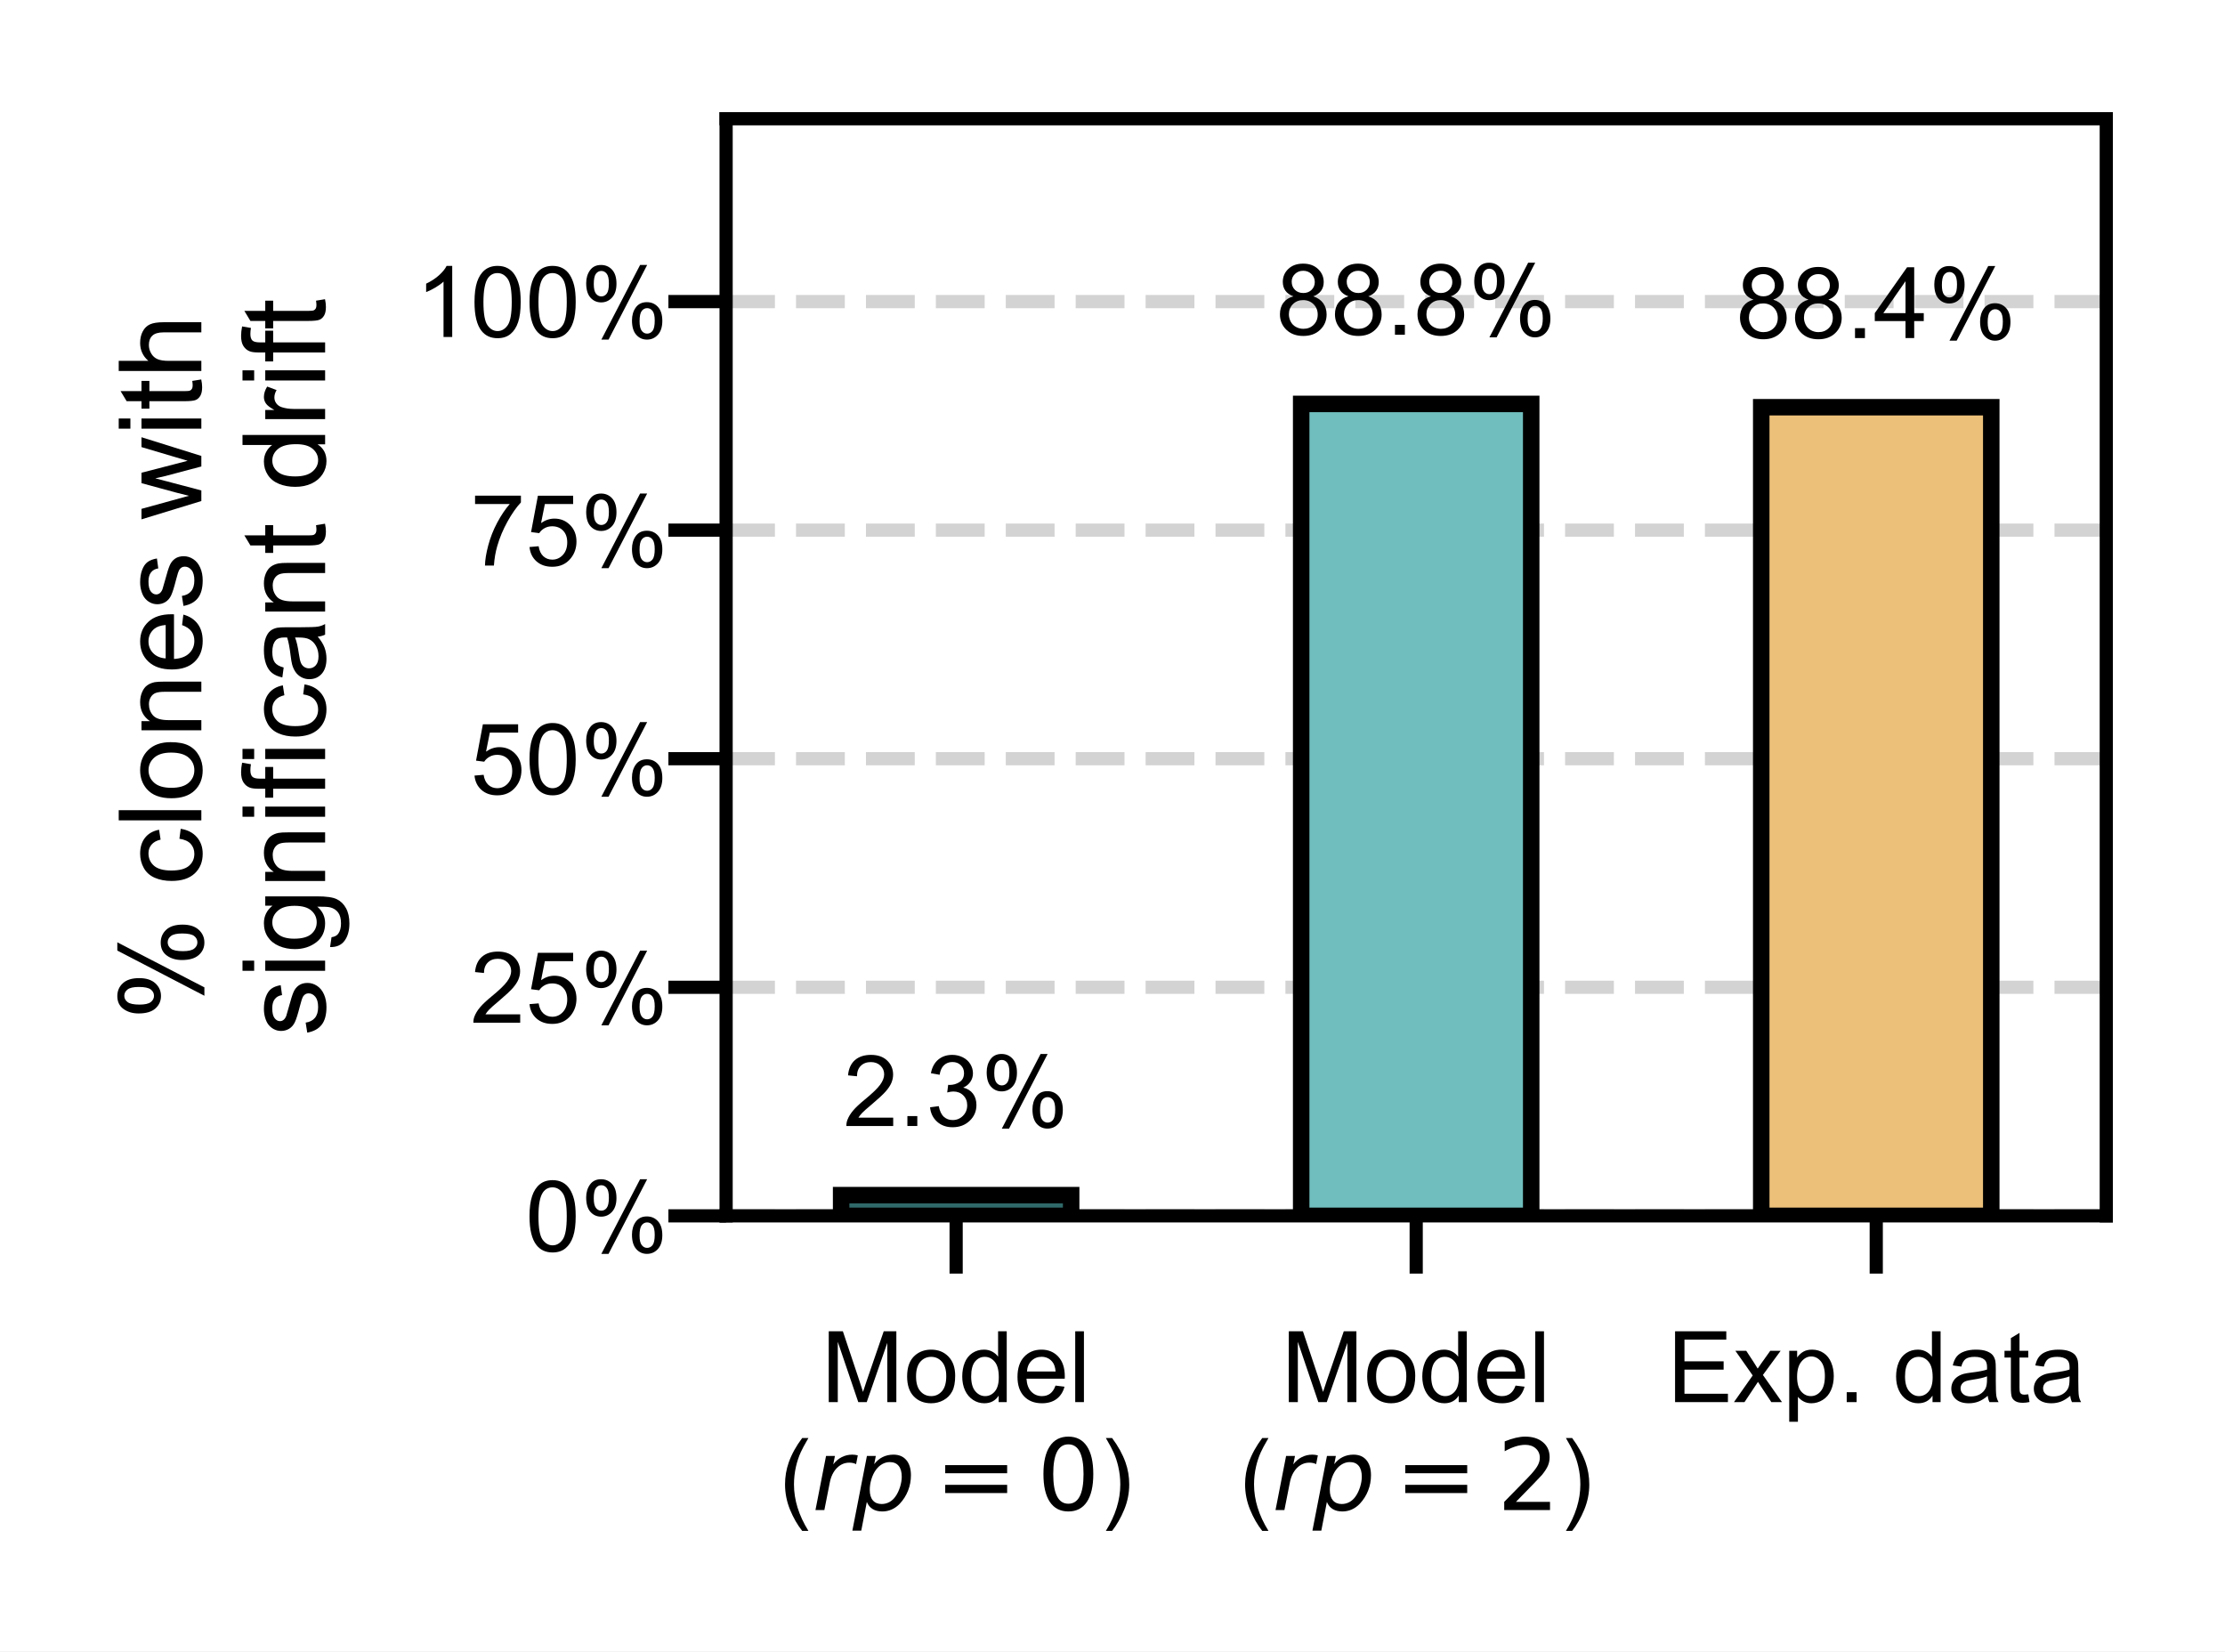
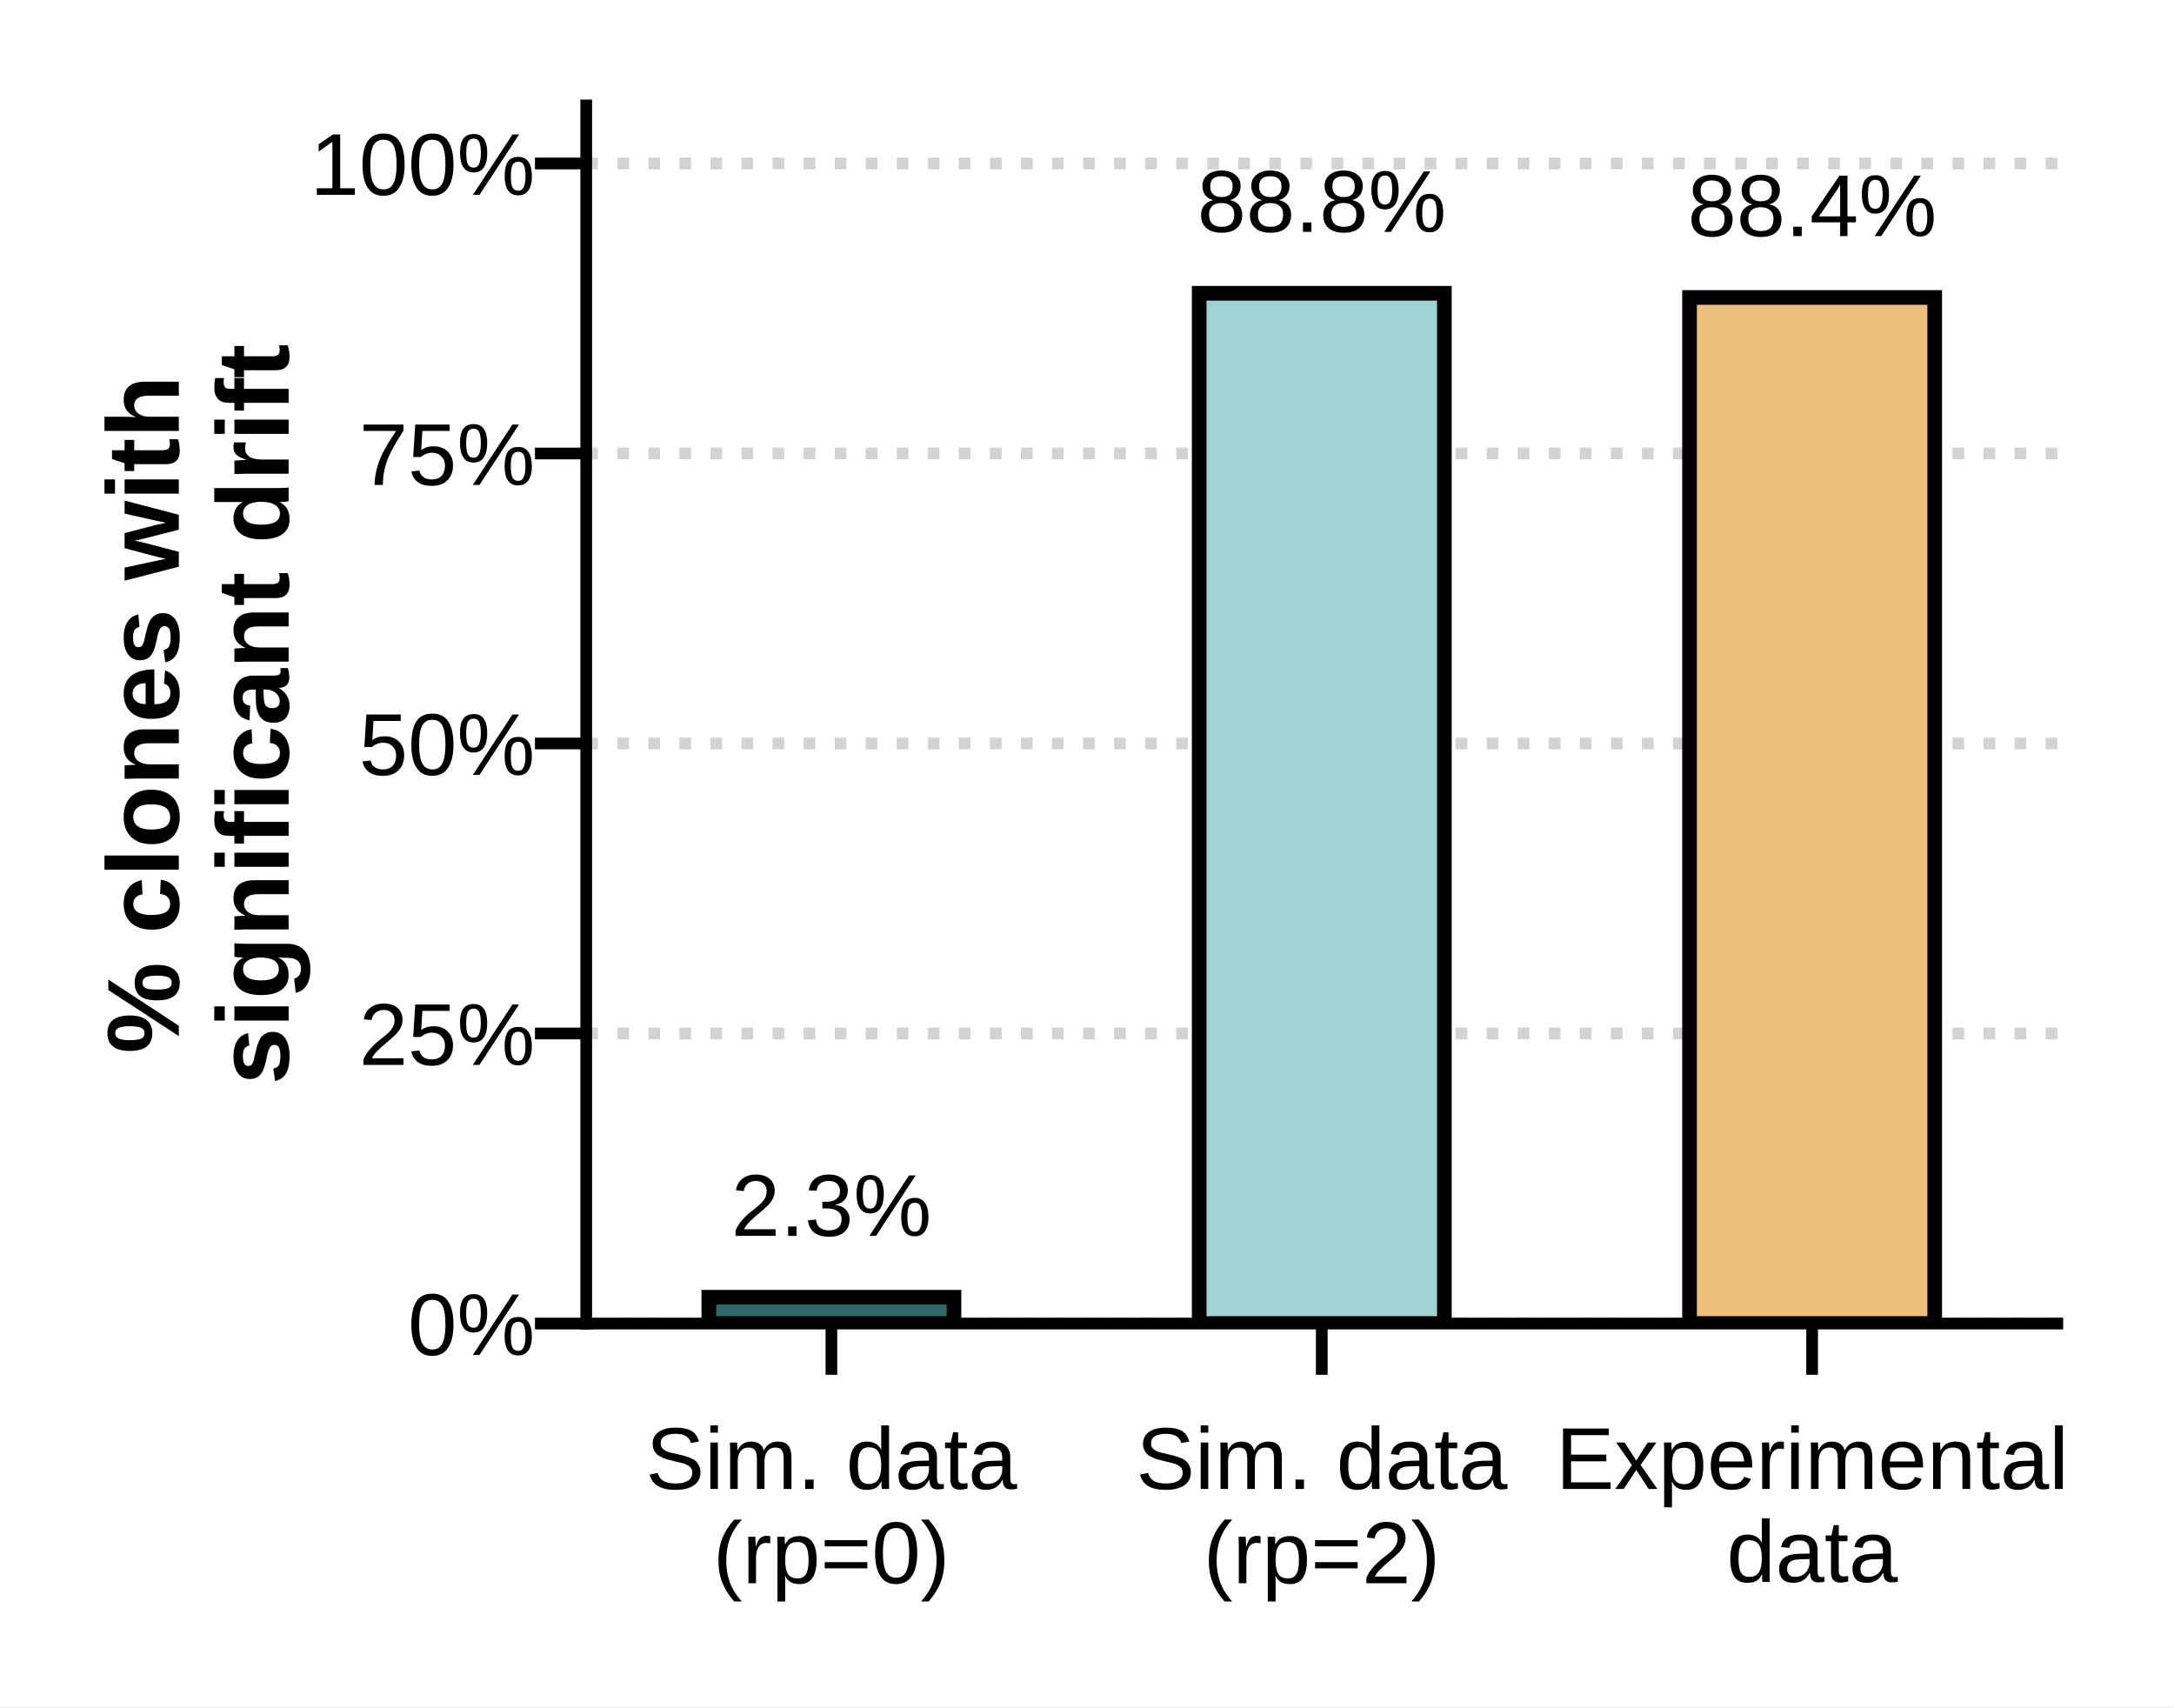
- <svg xmlns="http://www.w3.org/2000/svg" xmlns:xlink="http://www.w3.org/1999/xlink" width="134.935pt" height="100.135pt" viewBox="0 0 134.935 100.135" version="1.1">
+ <svg xmlns="http://www.w3.org/2000/svg" xmlns:xlink="http://www.w3.org/1999/xlink" width="148.432pt" height="116.551pt" viewBox="0 0 148.432 116.551" version="1.1">
  <defs>
    <style type="text/css">*{stroke-linejoin: round; stroke-linecap: butt}</style>
  </defs>
  <g id="figure_1">
    <g id="patch_1">
-       <path d="M -0 100.135  L 134.935 100.135  L 134.935 0  L -0 0  z " style="fill: #ffffff" />
+       <path d="M 0 116.551  L 148.432 116.551  L 148.432 0  L 0 0  z " style="fill: #ffffff" />
    </g>
    <g id="axes_1">
      <g id="patch_2">
-         <path d="M 44.035 73.728  L 127.735 73.728  L 127.735 7.2  L 44.035 7.2  z " style="fill: #ffffff" />
+         <path d="M 40.025 90.36  L 140.465 90.36  L 140.465 7.2  L 40.025 7.2  z " style="fill: #ffffff" />
      </g>
      <g id="matplotlib.axis_1">
        <g id="xtick_1">
          <g id="line2d_1">
            <defs>
-               <path id="m76bbec0d7e" d="M 0 0  L 0 3.5  " style="stroke: #000000; stroke-width: 0.8" />
+               <path id="ma7c19e1172" d="M 0 0  L 0 3.5  " style="stroke: #000000; stroke-width: 0.8" />
            </defs>
            <g>
-               <use xlink:href="#m76bbec0d7e" x="57.985" y="73.728" style="stroke: #000000; stroke-width: 0.8" />
+               <use xlink:href="#ma7c19e1172" x="56.765" y="90.36" style="stroke: #000000; stroke-width: 0.8" />
            </g>
          </g>
          <g id="text_1">
-             <g transform="translate(49.81462 85.02269) scale(0.06 -0.06)">
-               <defs>
-                 <path id="ArialMT-4d" d="M 475 0  L 475 4581  L 1388 4581  L 2472 1338  Q 2622 884 2691 659  Q 2769 909 2934 1394  L 4031 4581  L 4847 4581  L 4847 0  L 4263 0  L 4263 3834  L 2931 0  L 2384 0  L 1059 3900  L 1059 0  L 475 0  z " transform="scale(0.015625)" />
-                 <path id="ArialMT-6f" d="M 213 1659  Q 213 2581 725 3025  Q 1153 3394 1769 3394  Q 2453 3394 2887 2945  Q 3322 2497 3322 1706  Q 3322 1066 3130 698  Q 2938 331 2570 128  Q 2203 -75 1769 -75  Q 1072 -75 642 372  Q 213 819 213 1659  z M 791 1659  Q 791 1022 1069 705  Q 1347 388 1769 388  Q 2188 388 2466 706  Q 2744 1025 2744 1678  Q 2744 2294 2464 2611  Q 2184 2928 1769 2928  Q 1347 2928 1069 2612  Q 791 2297 791 1659  z " transform="scale(0.015625)" />
-                 <path id="ArialMT-64" d="M 2575 0  L 2575 419  Q 2259 -75 1647 -75  Q 1250 -75 917 144  Q 584 363 401 755  Q 219 1147 219 1656  Q 219 2153 384 2558  Q 550 2963 881 3178  Q 1213 3394 1622 3394  Q 1922 3394 2156 3267  Q 2391 3141 2538 2938  L 2538 4581  L 3097 4581  L 3097 0  L 2575 0  z M 797 1656  Q 797 1019 1065 703  Q 1334 388 1700 388  Q 2069 388 2326 689  Q 2584 991 2584 1609  Q 2584 2291 2321 2609  Q 2059 2928 1675 2928  Q 1300 2928 1048 2622  Q 797 2316 797 1656  z " transform="scale(0.015625)" />
-                 <path id="ArialMT-65" d="M 2694 1069  L 3275 997  Q 3138 488 2766 206  Q 2394 -75 1816 -75  Q 1088 -75 661 373  Q 234 822 234 1631  Q 234 2469 665 2931  Q 1097 3394 1784 3394  Q 2450 3394 2872 2941  Q 3294 2488 3294 1666  Q 3294 1616 3291 1516  L 816 1516  Q 847 969 1125 678  Q 1403 388 1819 388  Q 2128 388 2347 550  Q 2566 713 2694 1069  z M 847 1978  L 2700 1978  Q 2663 2397 2488 2606  Q 2219 2931 1791 2931  Q 1403 2931 1139 2672  Q 875 2413 847 1978  z " transform="scale(0.015625)" />
-                 <path id="ArialMT-6c" d="M 409 0  L 409 4581  L 972 4581  L 972 0  L 409 0  z " transform="scale(0.015625)" />
-               </defs>
-               <use xlink:href="#ArialMT-4d" />
-               <use xlink:href="#ArialMT-6f" transform="translate(83.30078 0)" />
-               <use xlink:href="#ArialMT-64" transform="translate(138.916 0)" />
-               <use xlink:href="#ArialMT-65" transform="translate(194.5312 0)" />
-               <use xlink:href="#ArialMT-6c" transform="translate(250.1465 0)" />
-             </g>
-             <g transform="translate(47.24494 91.61519) scale(0.06 -0.06)">
-               <defs>
-                 <path id="ArialMT-28" d="M 1497 -1347  Q 1031 -759 709 28  Q 388 816 388 1659  Q 388 2403 628 3084  Q 909 3875 1497 4659  L 1900 4659  Q 1522 4009 1400 3731  Q 1209 3300 1100 2831  Q 966 2247 966 1656  Q 966 153 1900 -1347  L 1497 -1347  z " transform="scale(0.015625)" />
-                 <path id="DejaVuSans-Oblique-72" d="M 2853 2969  Q 2766 3016 2653 3041  Q 2541 3066 2413 3066  Q 1953 3066 1609 2717  Q 1266 2369 1153 1784  L 800 0  L 225 0  L 909 3500  L 1484 3500  L 1375 2956  Q 1603 3259 1920 3421  Q 2238 3584 2597 3584  Q 2691 3584 2781 3573  Q 2872 3563 2963 3538  L 2853 2969  z " transform="scale(0.015625)" />
-                 <path id="DejaVuSans-Oblique-70" d="M 3175 2156  Q 3175 2616 2975 2859  Q 2775 3103 2400 3103  Q 2144 3103 1911 2972  Q 1678 2841 1497 2591  Q 1319 2344 1212 1994  Q 1106 1644 1106 1300  Q 1106 863 1306 627  Q 1506 391 1875 391  Q 2147 391 2380 519  Q 2613 647 2778 891  Q 2956 1147 3065 1494  Q 3175 1841 3175 2156  z M 1394 2969  Q 1625 3272 1939 3428  Q 2253 3584 2638 3584  Q 3175 3584 3472 3232  Q 3769 2881 3769 2247  Q 3769 1728 3584 1258  Q 3400 788 3053 416  Q 2822 169 2531 39  Q 2241 -91 1919 -91  Q 1547 -91 1294 64  Q 1041 219 916 525  L 556 -1331  L -19 -1331  L 922 3500  L 1497 3500  L 1394 2969  z " transform="scale(0.015625)" />
-                 <path id="DejaVuSans-3d" d="M 678 2906  L 4684 2906  L 4684 2381  L 678 2381  L 678 2906  z M 678 1631  L 4684 1631  L 4684 1100  L 678 1100  L 678 1631  z " transform="scale(0.015625)" />
-                 <path id="DejaVuSans-30" d="M 2034 4250  Q 1547 4250 1301 3770  Q 1056 3291 1056 2328  Q 1056 1369 1301 889  Q 1547 409 2034 409  Q 2525 409 2770 889  Q 3016 1369 3016 2328  Q 3016 3291 2770 3770  Q 2525 4250 2034 4250  z M 2034 4750  Q 2819 4750 3233 4129  Q 3647 3509 3647 2328  Q 3647 1150 3233 529  Q 2819 -91 2034 -91  Q 1250 -91 836 529  Q 422 1150 422 2328  Q 422 3509 836 4129  Q 1250 4750 2034 4750  z " transform="scale(0.015625)" />
-                 <path id="ArialMT-29" d="M 791 -1347  L 388 -1347  Q 1322 153 1322 1656  Q 1322 2244 1188 2822  Q 1081 3291 891 3722  Q 769 4003 388 4659  L 791 4659  Q 1378 3875 1659 3084  Q 1900 2403 1900 1659  Q 1900 816 1576 28  Q 1253 -759 791 -1347  z " transform="scale(0.015625)" />
-               </defs>
-               <use xlink:href="#ArialMT-28" transform="translate(0 0.78125)" />
-               <use xlink:href="#DejaVuSans-Oblique-72" transform="translate(33.30078 0.78125)" />
-               <use xlink:href="#DejaVuSans-Oblique-70" transform="translate(74.41406 0.78125)" />
-               <use xlink:href="#DejaVuSans-3d" transform="translate(157.373 0.78125)" />
-               <use xlink:href="#DejaVuSans-30" transform="translate(260.6445 0.78125)" />
-               <use xlink:href="#ArialMT-29" transform="translate(324.2676 0.78125)" />
-             </g>
+             <text style="font-size: 6px; font-family: 'Arial'" transform="translate(44.09338 101.6547)">Sim. data</text>
+             <text style="font-size: 6px; font-family: 'Arial'" transform="translate(48.67963 108.0886)">(rp=0)</text>
          </g>
        </g>
        <g id="xtick_2">
          <g id="line2d_2">
            <g>
-               <use xlink:href="#m76bbec0d7e" x="85.885" y="73.728" style="stroke: #000000; stroke-width: 0.8" />
+               <use xlink:href="#ma7c19e1172" x="90.245" y="90.36" style="stroke: #000000; stroke-width: 0.8" />
            </g>
          </g>
          <g id="text_2">
-             <g transform="translate(77.71462 85.02269) scale(0.06 -0.06)">
-               <use xlink:href="#ArialMT-4d" />
-               <use xlink:href="#ArialMT-6f" transform="translate(83.30078 0)" />
-               <use xlink:href="#ArialMT-64" transform="translate(138.916 0)" />
-               <use xlink:href="#ArialMT-65" transform="translate(194.5312 0)" />
-               <use xlink:href="#ArialMT-6c" transform="translate(250.1465 0)" />
-             </g>
-             <g transform="translate(75.14494 91.61519) scale(0.06 -0.06)">
-               <defs>
-                 <path id="DejaVuSans-32" d="M 1228 531  L 3431 531  L 3431 0  L 469 0  L 469 531  Q 828 903 1448 1529  Q 2069 2156 2228 2338  Q 2531 2678 2651 2914  Q 2772 3150 2772 3378  Q 2772 3750 2511 3984  Q 2250 4219 1831 4219  Q 1534 4219 1204 4116  Q 875 4013 500 3803  L 500 4441  Q 881 4594 1212 4672  Q 1544 4750 1819 4750  Q 2544 4750 2975 4387  Q 3406 4025 3406 3419  Q 3406 3131 3298 2873  Q 3191 2616 2906 2266  Q 2828 2175 2409 1742  Q 1991 1309 1228 531  z " transform="scale(0.015625)" />
-               </defs>
-               <use xlink:href="#ArialMT-28" transform="translate(0 0.78125)" />
-               <use xlink:href="#DejaVuSans-Oblique-72" transform="translate(33.30078 0.78125)" />
-               <use xlink:href="#DejaVuSans-Oblique-70" transform="translate(74.41406 0.78125)" />
-               <use xlink:href="#DejaVuSans-3d" transform="translate(157.373 0.78125)" />
-               <use xlink:href="#DejaVuSans-32" transform="translate(260.6445 0.78125)" />
-               <use xlink:href="#ArialMT-29" transform="translate(324.2676 0.78125)" />
-             </g>
+             <text style="font-size: 6px; font-family: 'Arial'" transform="translate(77.57337 101.6547)">Sim. data</text>
+             <text style="font-size: 6px; font-family: 'Arial'" transform="translate(82.15963 108.0886)">(rp=2)</text>
          </g>
        </g>
        <g id="xtick_3">
          <g id="line2d_3">
            <g>
-               <use xlink:href="#m76bbec0d7e" x="113.785" y="73.728" style="stroke: #000000; stroke-width: 0.8" />
+               <use xlink:href="#ma7c19e1172" x="123.725" y="90.36" style="stroke: #000000; stroke-width: 0.8" />
            </g>
          </g>
          <g id="text_3">
-             <g transform="translate(101.1104 85.02269) scale(0.06 -0.06)">
-               <defs>
-                 <path id="ArialMT-45" d="M 506 0  L 506 4581  L 3819 4581  L 3819 4041  L 1113 4041  L 1113 2638  L 3647 2638  L 3647 2100  L 1113 2100  L 1113 541  L 3925 541  L 3925 0  L 506 0  z " transform="scale(0.015625)" />
-                 <path id="ArialMT-78" d="M 47 0  L 1259 1725  L 138 3319  L 841 3319  L 1350 2541  Q 1494 2319 1581 2169  Q 1719 2375 1834 2534  L 2394 3319  L 3066 3319  L 1919 1756  L 3153 0  L 2463 0  L 1781 1031  L 1600 1309  L 728 0  L 47 0  z " transform="scale(0.015625)" />
-                 <path id="ArialMT-70" d="M 422 -1272  L 422 3319  L 934 3319  L 934 2888  Q 1116 3141 1344 3267  Q 1572 3394 1897 3394  Q 2322 3394 2647 3175  Q 2972 2956 3137 2557  Q 3303 2159 3303 1684  Q 3303 1175 3120 767  Q 2938 359 2589 142  Q 2241 -75 1856 -75  Q 1575 -75 1351 44  Q 1128 163 984 344  L 984 -1272  L 422 -1272  z M 931 1641  Q 931 1000 1190 694  Q 1450 388 1819 388  Q 2194 388 2461 705  Q 2728 1022 2728 1688  Q 2728 2322 2467 2637  Q 2206 2953 1844 2953  Q 1484 2953 1207 2617  Q 931 2281 931 1641  z " transform="scale(0.015625)" />
-                 <path id="ArialMT-2e" d="M 581 0  L 581 641  L 1222 641  L 1222 0  L 581 0  z " transform="scale(0.015625)" />
-                 <path id="ArialMT-20" transform="scale(0.015625)" />
-                 <path id="ArialMT-61" d="M 2588 409  Q 2275 144 1986 34  Q 1697 -75 1366 -75  Q 819 -75 525 192  Q 231 459 231 875  Q 231 1119 342 1320  Q 453 1522 633 1644  Q 813 1766 1038 1828  Q 1203 1872 1538 1913  Q 2219 1994 2541 2106  Q 2544 2222 2544 2253  Q 2544 2597 2384 2738  Q 2169 2928 1744 2928  Q 1347 2928 1158 2789  Q 969 2650 878 2297  L 328 2372  Q 403 2725 575 2942  Q 747 3159 1072 3276  Q 1397 3394 1825 3394  Q 2250 3394 2515 3294  Q 2781 3194 2906 3042  Q 3031 2891 3081 2659  Q 3109 2516 3109 2141  L 3109 1391  Q 3109 606 3145 398  Q 3181 191 3288 0  L 2700 0  Q 2613 175 2588 409  z M 2541 1666  Q 2234 1541 1622 1453  Q 1275 1403 1131 1340  Q 988 1278 909 1158  Q 831 1038 831 891  Q 831 666 1001 516  Q 1172 366 1500 366  Q 1825 366 2078 508  Q 2331 650 2450 897  Q 2541 1088 2541 1459  L 2541 1666  z " transform="scale(0.015625)" />
-                 <path id="ArialMT-74" d="M 1650 503  L 1731 6  Q 1494 -44 1306 -44  Q 1000 -44 831 53  Q 663 150 594 308  Q 525 466 525 972  L 525 2881  L 113 2881  L 113 3319  L 525 3319  L 525 4141  L 1084 4478  L 1084 3319  L 1650 3319  L 1650 2881  L 1084 2881  L 1084 941  Q 1084 700 1114 631  Q 1144 563 1211 522  Q 1278 481 1403 481  Q 1497 481 1650 503  z " transform="scale(0.015625)" />
-               </defs>
-               <use xlink:href="#ArialMT-45" />
-               <use xlink:href="#ArialMT-78" transform="translate(66.69922 0)" />
-               <use xlink:href="#ArialMT-70" transform="translate(116.6992 0)" />
-               <use xlink:href="#ArialMT-2e" transform="translate(172.3145 0)" />
-               <use xlink:href="#ArialMT-20" transform="translate(200.0977 0)" />
-               <use xlink:href="#ArialMT-64" transform="translate(227.8809 0)" />
-               <use xlink:href="#ArialMT-61" transform="translate(283.4961 0)" />
-               <use xlink:href="#ArialMT-74" transform="translate(339.1113 0)" />
-               <use xlink:href="#ArialMT-61" transform="translate(366.8945 0)" />
-             </g>
+             <text style="font-size: 6px; font-family: 'Arial'" transform="translate(106.2182 101.6547)">Experimental</text>
+             <text style="font-size: 6px; font-family: 'Arial'" transform="translate(117.8868 108.0008)">data</text>
          </g>
        </g>
      </g>
      <g id="matplotlib.axis_2">
        <g id="ytick_1">
          <g id="line2d_4">
-             <path d="M 44.035 73.728  L 127.735 73.728  " clip-path="url(#p5ef9ef1aa9)" style="fill: none; stroke-dasharray: 2.96,1.28; stroke-dashoffset: 0; stroke: #d3d3d3; stroke-width: 0.8" />
+             <path d="M 40.025 90.36  L 140.465 90.36  " clip-path="url(#pc2440b3faf)" style="fill: none; stroke-dasharray: 0.8,1.32; stroke-dashoffset: 0; stroke: #d3d3d3; stroke-width: 0.8" />
          </g>
          <g id="line2d_5">
            <defs>
-               <path id="m22af96d543" d="M 0 0  L -3.5 0  " style="stroke: #000000; stroke-width: 0.8" />
+               <path id="m928a363ba9" d="M 0 0  L -3.5 0  " style="stroke: #000000; stroke-width: 0.8" />
            </defs>
            <g>
-               <use xlink:href="#m22af96d543" x="44.035" y="73.728" style="stroke: #000000; stroke-width: 0.8" />
+               <use xlink:href="#m928a363ba9" x="40.025" y="90.36" style="stroke: #000000; stroke-width: 0.8" />
            </g>
          </g>
          <g id="text_4">
-             <g transform="translate(31.86306 75.87534) scale(0.06 -0.06)">
-               <defs>
-                 <path id="ArialMT-30" d="M 266 2259  Q 266 3072 433 3567  Q 600 4063 929 4331  Q 1259 4600 1759 4600  Q 2128 4600 2406 4451  Q 2684 4303 2865 4023  Q 3047 3744 3150 3342  Q 3253 2941 3253 2259  Q 3253 1453 3087 958  Q 2922 463 2592 192  Q 2263 -78 1759 -78  Q 1097 -78 719 397  Q 266 969 266 2259  z M 844 2259  Q 844 1131 1108 757  Q 1372 384 1759 384  Q 2147 384 2411 759  Q 2675 1134 2675 2259  Q 2675 3391 2411 3762  Q 2147 4134 1753 4134  Q 1366 4134 1134 3806  Q 844 3388 844 2259  z " transform="scale(0.015625)" />
-                 <path id="ArialMT-25" d="M 372 3481  Q 372 3972 619 4315  Q 866 4659 1334 4659  Q 1766 4659 2048 4351  Q 2331 4044 2331 3447  Q 2331 2866 2045 2552  Q 1759 2238 1341 2238  Q 925 2238 648 2547  Q 372 2856 372 3481  z M 1350 4272  Q 1141 4272 1002 4090  Q 863 3909 863 3425  Q 863 2984 1003 2804  Q 1144 2625 1350 2625  Q 1563 2625 1702 2806  Q 1841 2988 1841 3469  Q 1841 3913 1700 4092  Q 1559 4272 1350 4272  z M 1353 -169  L 3859 4659  L 4316 4659  L 1819 -169  L 1353 -169  z M 3334 1075  Q 3334 1569 3581 1911  Q 3828 2253 4300 2253  Q 4731 2253 5014 1945  Q 5297 1638 5297 1041  Q 5297 459 5011 145  Q 4725 -169 4303 -169  Q 3888 -169 3611 142  Q 3334 453 3334 1075  z M 4316 1866  Q 4103 1866 3964 1684  Q 3825 1503 3825 1019  Q 3825 581 3965 400  Q 4106 219 4313 219  Q 4528 219 4667 400  Q 4806 581 4806 1063  Q 4806 1506 4665 1686  Q 4525 1866 4316 1866  z " transform="scale(0.015625)" />
-               </defs>
-               <use xlink:href="#ArialMT-30" />
-               <use xlink:href="#ArialMT-25" transform="translate(55.61523 0)" />
-             </g>
+             <text style="font-size: 6px; font-family: 'Arial'; text-anchor: end" x="36.525" y="92.507" transform="rotate(-0 36.52509 92.50734)">0%</text>
          </g>
        </g>
        <g id="ytick_2">
          <g id="line2d_6">
-             <path d="M 44.035 59.868  L 127.735 59.868  " clip-path="url(#p5ef9ef1aa9)" style="fill: none; stroke-dasharray: 2.96,1.28; stroke-dashoffset: 0; stroke: #d3d3d3; stroke-width: 0.8" />
+             <path d="M 40.025 70.56  L 140.465 70.56  " clip-path="url(#pc2440b3faf)" style="fill: none; stroke-dasharray: 0.8,1.32; stroke-dashoffset: 0; stroke: #d3d3d3; stroke-width: 0.8" />
          </g>
          <g id="line2d_7">
            <g>
-               <use xlink:href="#m22af96d543" x="44.035" y="59.868" style="stroke: #000000; stroke-width: 0.8" />
+               <use xlink:href="#m928a363ba9" x="40.025" y="70.56" style="stroke: #000000; stroke-width: 0.8" />
            </g>
          </g>
          <g id="text_5">
-             <g transform="translate(28.5265 62.01534) scale(0.06 -0.06)">
-               <defs>
-                 <path id="ArialMT-32" d="M 3222 541  L 3222 0  L 194 0  Q 188 203 259 391  Q 375 700 629 1000  Q 884 1300 1366 1694  Q 2113 2306 2375 2664  Q 2638 3022 2638 3341  Q 2638 3675 2398 3904  Q 2159 4134 1775 4134  Q 1369 4134 1125 3890  Q 881 3647 878 3216  L 300 3275  Q 359 3922 746 4261  Q 1134 4600 1788 4600  Q 2447 4600 2831 4234  Q 3216 3869 3216 3328  Q 3216 3053 3103 2787  Q 2991 2522 2730 2228  Q 2469 1934 1863 1422  Q 1356 997 1212 845  Q 1069 694 975 541  L 3222 541  z " transform="scale(0.015625)" />
-                 <path id="ArialMT-35" d="M 266 1200  L 856 1250  Q 922 819 1161 601  Q 1400 384 1738 384  Q 2144 384 2425 690  Q 2706 997 2706 1503  Q 2706 1984 2436 2262  Q 2166 2541 1728 2541  Q 1456 2541 1237 2417  Q 1019 2294 894 2097  L 366 2166  L 809 4519  L 3088 4519  L 3088 3981  L 1259 3981  L 1013 2750  Q 1425 3038 1878 3038  Q 2478 3038 2890 2622  Q 3303 2206 3303 1553  Q 3303 931 2941 478  Q 2500 -78 1738 -78  Q 1113 -78 717 272  Q 322 622 266 1200  z " transform="scale(0.015625)" />
-               </defs>
-               <use xlink:href="#ArialMT-32" />
-               <use xlink:href="#ArialMT-35" transform="translate(55.61523 0)" />
-               <use xlink:href="#ArialMT-25" transform="translate(111.2305 0)" />
-             </g>
+             <text style="font-size: 6px; font-family: 'Arial'; text-anchor: end" x="36.525" y="72.707" transform="rotate(-0 36.52509 72.70734)">25%</text>
          </g>
        </g>
        <g id="ytick_3">
          <g id="line2d_8">
-             <path d="M 44.035 46.008  L 127.735 46.008  " clip-path="url(#p5ef9ef1aa9)" style="fill: none; stroke-dasharray: 2.96,1.28; stroke-dashoffset: 0; stroke: #d3d3d3; stroke-width: 0.8" />
+             <path d="M 40.025 50.76  L 140.465 50.76  " clip-path="url(#pc2440b3faf)" style="fill: none; stroke-dasharray: 0.8,1.32; stroke-dashoffset: 0; stroke: #d3d3d3; stroke-width: 0.8" />
          </g>
          <g id="line2d_9">
            <g>
-               <use xlink:href="#m22af96d543" x="44.035" y="46.008" style="stroke: #000000; stroke-width: 0.8" />
+               <use xlink:href="#m928a363ba9" x="40.025" y="50.76" style="stroke: #000000; stroke-width: 0.8" />
            </g>
          </g>
          <g id="text_6">
-             <g transform="translate(28.5265 48.15534) scale(0.06 -0.06)">
-               <use xlink:href="#ArialMT-35" />
-               <use xlink:href="#ArialMT-30" transform="translate(55.61523 0)" />
-               <use xlink:href="#ArialMT-25" transform="translate(111.2305 0)" />
-             </g>
+             <text style="font-size: 6px; font-family: 'Arial'; text-anchor: end" x="36.525" y="52.907" transform="rotate(-0 36.52509 52.90734)">50%</text>
          </g>
        </g>
        <g id="ytick_4">
          <g id="line2d_10">
-             <path d="M 44.035 32.148  L 127.735 32.148  " clip-path="url(#p5ef9ef1aa9)" style="fill: none; stroke-dasharray: 2.96,1.28; stroke-dashoffset: 0; stroke: #d3d3d3; stroke-width: 0.8" />
+             <path d="M 40.025 30.96  L 140.465 30.96  " clip-path="url(#pc2440b3faf)" style="fill: none; stroke-dasharray: 0.8,1.32; stroke-dashoffset: 0; stroke: #d3d3d3; stroke-width: 0.8" />
          </g>
          <g id="line2d_11">
            <g>
-               <use xlink:href="#m22af96d543" x="44.035" y="32.148" style="stroke: #000000; stroke-width: 0.8" />
+               <use xlink:href="#m928a363ba9" x="40.025" y="30.96" style="stroke: #000000; stroke-width: 0.8" />
            </g>
          </g>
          <g id="text_7">
-             <g transform="translate(28.5265 34.29534) scale(0.06 -0.06)">
-               <defs>
-                 <path id="ArialMT-37" d="M 303 3981  L 303 4522  L 3269 4522  L 3269 4084  Q 2831 3619 2401 2847  Q 1972 2075 1738 1259  Q 1569 684 1522 0  L 944 0  Q 953 541 1156 1306  Q 1359 2072 1739 2783  Q 2119 3494 2547 3981  L 303 3981  z " transform="scale(0.015625)" />
-               </defs>
-               <use xlink:href="#ArialMT-37" />
-               <use xlink:href="#ArialMT-35" transform="translate(55.61523 0)" />
-               <use xlink:href="#ArialMT-25" transform="translate(111.2305 0)" />
-             </g>
+             <text style="font-size: 6px; font-family: 'Arial'; text-anchor: end" x="36.525" y="33.107" transform="rotate(-0 36.52509 33.10734)">75%</text>
          </g>
        </g>
        <g id="ytick_5">
          <g id="line2d_12">
-             <path d="M 44.035 18.288  L 127.735 18.288  " clip-path="url(#p5ef9ef1aa9)" style="fill: none; stroke-dasharray: 2.96,1.28; stroke-dashoffset: 0; stroke: #d3d3d3; stroke-width: 0.8" />
+             <path d="M 40.025 11.16  L 140.465 11.16  " clip-path="url(#pc2440b3faf)" style="fill: none; stroke-dasharray: 0.8,1.32; stroke-dashoffset: 0; stroke: #d3d3d3; stroke-width: 0.8" />
          </g>
          <g id="line2d_13">
            <g>
-               <use xlink:href="#m22af96d543" x="44.035" y="18.288" style="stroke: #000000; stroke-width: 0.8" />
+               <use xlink:href="#m928a363ba9" x="40.025" y="11.16" style="stroke: #000000; stroke-width: 0.8" />
            </g>
          </g>
          <g id="text_8">
-             <g transform="translate(25.18994 20.43534) scale(0.06 -0.06)">
-               <defs>
-                 <path id="ArialMT-31" d="M 2384 0  L 1822 0  L 1822 3584  Q 1619 3391 1289 3197  Q 959 3003 697 2906  L 697 3450  Q 1169 3672 1522 3987  Q 1875 4303 2022 4600  L 2384 4600  L 2384 0  z " transform="scale(0.015625)" />
-               </defs>
-               <use xlink:href="#ArialMT-31" />
-               <use xlink:href="#ArialMT-30" transform="translate(55.61523 0)" />
-               <use xlink:href="#ArialMT-30" transform="translate(111.2305 0)" />
-               <use xlink:href="#ArialMT-25" transform="translate(166.8457 0)" />
-             </g>
+             <text style="font-size: 6px; font-family: 'Arial'; text-anchor: end" x="36.525" y="13.307" transform="rotate(-0 36.52509 13.30734)">100%</text>
          </g>
        </g>
        <g id="text_9">
-           <g transform="translate(12.21047 61.86158) rotate(-90) scale(0.07 -0.07)">
-             <defs>
-               <path id="ArialMT-63" d="M 2588 1216  L 3141 1144  Q 3050 572 2676 248  Q 2303 -75 1759 -75  Q 1078 -75 664 370  Q 250 816 250 1647  Q 250 2184 428 2587  Q 606 2991 970 3192  Q 1334 3394 1763 3394  Q 2303 3394 2647 3120  Q 2991 2847 3088 2344  L 2541 2259  Q 2463 2594 2264 2762  Q 2066 2931 1784 2931  Q 1359 2931 1093 2626  Q 828 2322 828 1663  Q 828 994 1084 691  Q 1341 388 1753 388  Q 2084 388 2306 591  Q 2528 794 2588 1216  z " transform="scale(0.015625)" />
-               <path id="ArialMT-6e" d="M 422 0  L 422 3319  L 928 3319  L 928 2847  Q 1294 3394 1984 3394  Q 2284 3394 2536 3286  Q 2788 3178 2913 3003  Q 3038 2828 3088 2588  Q 3119 2431 3119 2041  L 3119 0  L 2556 0  L 2556 2019  Q 2556 2363 2490 2533  Q 2425 2703 2258 2804  Q 2091 2906 1866 2906  Q 1506 2906 1245 2678  Q 984 2450 984 1813  L 984 0  L 422 0  z " transform="scale(0.015625)" />
-               <path id="ArialMT-73" d="M 197 991  L 753 1078  Q 800 744 1014 566  Q 1228 388 1613 388  Q 2000 388 2187 545  Q 2375 703 2375 916  Q 2375 1106 2209 1216  Q 2094 1291 1634 1406  Q 1016 1563 777 1677  Q 538 1791 414 1992  Q 291 2194 291 2438  Q 291 2659 392 2848  Q 494 3038 669 3163  Q 800 3259 1026 3326  Q 1253 3394 1513 3394  Q 1903 3394 2198 3281  Q 2494 3169 2634 2976  Q 2775 2784 2828 2463  L 2278 2388  Q 2241 2644 2061 2787  Q 1881 2931 1553 2931  Q 1166 2931 1000 2803  Q 834 2675 834 2503  Q 834 2394 903 2306  Q 972 2216 1119 2156  Q 1203 2125 1616 2013  Q 2213 1853 2448 1751  Q 2684 1650 2818 1456  Q 2953 1263 2953 975  Q 2953 694 2789 445  Q 2625 197 2315 61  Q 2006 -75 1616 -75  Q 969 -75 630 194  Q 291 463 197 991  z " transform="scale(0.015625)" />
-               <path id="ArialMT-77" d="M 1034 0  L 19 3319  L 600 3319  L 1128 1403  L 1325 691  Q 1338 744 1497 1375  L 2025 3319  L 2603 3319  L 3100 1394  L 3266 759  L 3456 1400  L 4025 3319  L 4572 3319  L 3534 0  L 2950 0  L 2422 1988  L 2294 2553  L 1622 0  L 1034 0  z " transform="scale(0.015625)" />
-               <path id="ArialMT-69" d="M 425 3934  L 425 4581  L 988 4581  L 988 3934  L 425 3934  z M 425 0  L 425 3319  L 988 3319  L 988 0  L 425 0  z " transform="scale(0.015625)" />
-               <path id="ArialMT-68" d="M 422 0  L 422 4581  L 984 4581  L 984 2938  Q 1378 3394 1978 3394  Q 2347 3394 2619 3248  Q 2891 3103 3008 2847  Q 3125 2591 3125 2103  L 3125 0  L 2563 0  L 2563 2103  Q 2563 2525 2380 2717  Q 2197 2909 1863 2909  Q 1613 2909 1392 2779  Q 1172 2650 1078 2428  Q 984 2206 984 1816  L 984 0  L 422 0  z " transform="scale(0.015625)" />
-             </defs>
-             <use xlink:href="#ArialMT-25" />
-             <use xlink:href="#ArialMT-20" transform="translate(88.91602 0)" />
-             <use xlink:href="#ArialMT-63" transform="translate(116.6992 0)" />
-             <use xlink:href="#ArialMT-6c" transform="translate(166.6992 0)" />
-             <use xlink:href="#ArialMT-6f" transform="translate(188.916 0)" />
-             <use xlink:href="#ArialMT-6e" transform="translate(244.5312 0)" />
-             <use xlink:href="#ArialMT-65" transform="translate(300.1465 0)" />
-             <use xlink:href="#ArialMT-73" transform="translate(355.7617 0)" />
-             <use xlink:href="#ArialMT-20" transform="translate(405.7617 0)" />
-             <use xlink:href="#ArialMT-77" transform="translate(433.5449 0)" />
-             <use xlink:href="#ArialMT-69" transform="translate(505.7617 0)" />
-             <use xlink:href="#ArialMT-74" transform="translate(527.9785 0)" />
-             <use xlink:href="#ArialMT-68" transform="translate(555.7617 0)" />
-           </g>
-           <g transform="translate(19.71666 62.83337) rotate(-90) scale(0.07 -0.07)">
-             <defs>
-               <path id="ArialMT-67" d="M 319 -275  L 866 -356  Q 900 -609 1056 -725  Q 1266 -881 1628 -881  Q 2019 -881 2231 -725  Q 2444 -569 2519 -288  Q 2563 -116 2559 434  Q 2191 0 1641 0  Q 956 0 581 494  Q 206 988 206 1678  Q 206 2153 378 2554  Q 550 2956 876 3175  Q 1203 3394 1644 3394  Q 2231 3394 2613 2919  L 2613 3319  L 3131 3319  L 3131 450  Q 3131 -325 2973 -648  Q 2816 -972 2473 -1159  Q 2131 -1347 1631 -1347  Q 1038 -1347 672 -1080  Q 306 -813 319 -275  z M 784 1719  Q 784 1066 1043 766  Q 1303 466 1694 466  Q 2081 466 2343 764  Q 2606 1063 2606 1700  Q 2606 2309 2336 2618  Q 2066 2928 1684 2928  Q 1309 2928 1046 2623  Q 784 2319 784 1719  z " transform="scale(0.015625)" />
-               <path id="ArialMT-66" d="M 556 0  L 556 2881  L 59 2881  L 59 3319  L 556 3319  L 556 3672  Q 556 4006 616 4169  Q 697 4388 901 4523  Q 1106 4659 1475 4659  Q 1713 4659 2000 4603  L 1916 4113  Q 1741 4144 1584 4144  Q 1328 4144 1222 4034  Q 1116 3925 1116 3625  L 1116 3319  L 1763 3319  L 1763 2881  L 1116 2881  L 1116 0  L 556 0  z " transform="scale(0.015625)" />
-               <path id="ArialMT-72" d="M 416 0  L 416 3319  L 922 3319  L 922 2816  Q 1116 3169 1280 3281  Q 1444 3394 1641 3394  Q 1925 3394 2219 3213  L 2025 2691  Q 1819 2813 1613 2813  Q 1428 2813 1281 2702  Q 1134 2591 1072 2394  Q 978 2094 978 1738  L 978 0  L 416 0  z " transform="scale(0.015625)" />
-             </defs>
-             <use xlink:href="#ArialMT-73" />
-             <use xlink:href="#ArialMT-69" transform="translate(50 0)" />
-             <use xlink:href="#ArialMT-67" transform="translate(72.2168 0)" />
-             <use xlink:href="#ArialMT-6e" transform="translate(127.832 0)" />
-             <use xlink:href="#ArialMT-69" transform="translate(183.4473 0)" />
-             <use xlink:href="#ArialMT-66" transform="translate(205.6641 0)" />
-             <use xlink:href="#ArialMT-69" transform="translate(233.4473 0)" />
-             <use xlink:href="#ArialMT-63" transform="translate(255.6641 0)" />
-             <use xlink:href="#ArialMT-61" transform="translate(305.6641 0)" />
-             <use xlink:href="#ArialMT-6e" transform="translate(361.2793 0)" />
-             <use xlink:href="#ArialMT-74" transform="translate(416.8945 0)" />
-             <use xlink:href="#ArialMT-20" transform="translate(444.6777 0)" />
-             <use xlink:href="#ArialMT-64" transform="translate(472.4609 0)" />
-             <use xlink:href="#ArialMT-72" transform="translate(528.0762 0)" />
-             <use xlink:href="#ArialMT-69" transform="translate(561.377 0)" />
-             <use xlink:href="#ArialMT-66" transform="translate(583.5938 0)" />
-             <use xlink:href="#ArialMT-74" transform="translate(611.377 0)" />
-           </g>
+           <text style="font-weight: 700; font-size: 7px; font-family: 'Arial'" transform="translate(12.21047 71.92156) rotate(-90)">% clones with</text>
+           <text style="font-weight: 700; font-size: 7px; font-family: 'Arial'" transform="translate(19.70681 74.05547) rotate(-90)">significant drift</text>
        </g>
      </g>
      <g id="patch_3">
-         <path d="M 51.01 73.728  L 64.96 73.728  L 64.96 72.472  L 51.01 72.472  z " clip-path="url(#p5ef9ef1aa9)" style="fill: #306969; stroke: #000000; stroke-linejoin: miter" />
+         <path d="M 48.395 90.36  L 65.135 90.36  L 65.135 88.565  L 48.395 88.565  z " clip-path="url(#pc2440b3faf)" style="fill: #306969; stroke: #000000; stroke-linejoin: miter" />
      </g>
      <g id="line2d_14">
-         <path clip-path="url(#p5ef9ef1aa9)" style="fill: none; stroke: #424242; stroke-width: 2.25; stroke-linecap: square" />
+         <path clip-path="url(#pc2440b3faf)" style="fill: none; stroke: #424242; stroke-width: 2.25; stroke-linecap: square" />
      </g>
      <g id="patch_4">
-         <path d="M 78.91 73.728  L 92.86 73.728  L 92.86 24.492  L 78.91 24.492  z " clip-path="url(#p5ef9ef1aa9)" style="fill: #70bebe; stroke: #000000; stroke-linejoin: miter" />
+         <path d="M 81.875 90.36  L 98.615 90.36  L 98.615 20.022  L 81.875 20.022  z " clip-path="url(#pc2440b3faf)" style="fill: #a0d4d4; stroke: #000000; stroke-linejoin: miter" />
      </g>
      <g id="line2d_15">
-         <path clip-path="url(#p5ef9ef1aa9)" style="fill: none; stroke: #424242; stroke-width: 2.25; stroke-linecap: square" />
+         <path clip-path="url(#pc2440b3faf)" style="fill: none; stroke: #424242; stroke-width: 2.25; stroke-linecap: square" />
      </g>
      <g id="patch_5">
-         <path d="M 106.81 73.728  L 120.76 73.728  L 120.76 24.693  L 106.81 24.693  z " clip-path="url(#p5ef9ef1aa9)" style="fill: #ecc079; stroke: #000000; stroke-linejoin: miter" />
+         <path d="M 115.355 90.36  L 132.095 90.36  L 132.095 20.309  L 115.355 20.309  z " clip-path="url(#pc2440b3faf)" style="fill: #ecc079; stroke: #000000; stroke-linejoin: miter" />
      </g>
      <g id="line2d_16">
-         <path clip-path="url(#p5ef9ef1aa9)" style="fill: none; stroke: #424242; stroke-width: 2.25; stroke-linecap: square" />
+         <path clip-path="url(#pc2440b3faf)" style="fill: none; stroke: #424242; stroke-width: 2.25; stroke-linecap: square" />
      </g>
      <g id="patch_6">
-         <path d="M 44.035 73.728  L 44.035 7.2  " style="fill: none; stroke: #000000; stroke-width: 0.8; stroke-linejoin: miter; stroke-linecap: square" />
+         <path d="M 40.025 90.36  L 40.025 7.2  " style="fill: none; stroke: #000000; stroke-width: 0.8; stroke-linejoin: miter; stroke-linecap: square" />
      </g>
      <g id="patch_7">
-         <path d="M 127.735 73.728  L 127.735 7.2  " style="fill: none; stroke: #000000; stroke-width: 0.8; stroke-linejoin: miter; stroke-linecap: square" />
-       </g>
-       <g id="patch_8">
-         <path d="M 44.035 73.728  L 127.735 73.728  " style="fill: none; stroke: #000000; stroke-width: 0.8; stroke-linejoin: miter; stroke-linecap: square" />
-       </g>
-       <g id="patch_9">
-         <path d="M 44.035 7.2  L 127.735 7.2  " style="fill: none; stroke: #000000; stroke-width: 0.8; stroke-linejoin: miter; stroke-linecap: square" />
+         <path d="M 40.025 90.36  L 140.465 90.36  " style="fill: none; stroke: #000000; stroke-width: 0.8; stroke-linejoin: miter; stroke-linecap: square" />
      </g>
      <g id="text_10">
-         <g transform="translate(51.14728 68.27922) scale(0.06 -0.06)">
-           <defs>
-             <path id="ArialMT-33" d="M 269 1209  L 831 1284  Q 928 806 1161 595  Q 1394 384 1728 384  Q 2125 384 2398 659  Q 2672 934 2672 1341  Q 2672 1728 2419 1979  Q 2166 2231 1775 2231  Q 1616 2231 1378 2169  L 1441 2663  Q 1497 2656 1531 2656  Q 1891 2656 2178 2843  Q 2466 3031 2466 3422  Q 2466 3731 2256 3934  Q 2047 4138 1716 4138  Q 1388 4138 1169 3931  Q 950 3725 888 3313  L 325 3413  Q 428 3978 793 4289  Q 1159 4600 1703 4600  Q 2078 4600 2393 4439  Q 2709 4278 2876 4000  Q 3044 3722 3044 3409  Q 3044 3113 2884 2869  Q 2725 2625 2413 2481  Q 2819 2388 3044 2092  Q 3269 1797 3269 1353  Q 3269 753 2831 336  Q 2394 -81 1725 -81  Q 1122 -81 723 278  Q 325 638 269 1209  z " transform="scale(0.015625)" />
-           </defs>
-           <use xlink:href="#ArialMT-32" />
-           <use xlink:href="#ArialMT-2e" transform="translate(55.61523 0)" />
-           <use xlink:href="#ArialMT-33" transform="translate(83.39844 0)" />
-           <use xlink:href="#ArialMT-25" transform="translate(139.0137 0)" />
-         </g>
+         <text style="font-size: 6px; font-family: 'Arial'; text-anchor: middle" x="56.765" y="84.373" transform="rotate(-0 56.76509 84.37282)">2.3%</text>
      </g>
      <g id="text_11">
-         <g transform="translate(77.379 20.29903) scale(0.06 -0.06)">
-           <defs>
-             <path id="ArialMT-38" d="M 1131 2484  Q 781 2613 612 2850  Q 444 3088 444 3419  Q 444 3919 803 4259  Q 1163 4600 1759 4600  Q 2359 4600 2725 4251  Q 3091 3903 3091 3403  Q 3091 3084 2923 2848  Q 2756 2613 2416 2484  Q 2838 2347 3058 2040  Q 3278 1734 3278 1309  Q 3278 722 2862 322  Q 2447 -78 1769 -78  Q 1091 -78 675 323  Q 259 725 259 1325  Q 259 1772 486 2073  Q 713 2375 1131 2484  z M 1019 3438  Q 1019 3113 1228 2906  Q 1438 2700 1772 2700  Q 2097 2700 2305 2904  Q 2513 3109 2513 3406  Q 2513 3716 2298 3927  Q 2084 4138 1766 4138  Q 1444 4138 1231 3931  Q 1019 3725 1019 3438  z M 838 1322  Q 838 1081 952 856  Q 1066 631 1291 507  Q 1516 384 1775 384  Q 2178 384 2440 643  Q 2703 903 2703 1303  Q 2703 1709 2433 1975  Q 2163 2241 1756 2241  Q 1359 2241 1098 1978  Q 838 1716 838 1322  z " transform="scale(0.015625)" />
-           </defs>
-           <use xlink:href="#ArialMT-38" />
-           <use xlink:href="#ArialMT-38" transform="translate(55.61523 0)" />
-           <use xlink:href="#ArialMT-2e" transform="translate(111.2305 0)" />
-           <use xlink:href="#ArialMT-38" transform="translate(139.0137 0)" />
-           <use xlink:href="#ArialMT-25" transform="translate(194.6289 0)" />
-         </g>
+         <text style="font-size: 6px; font-family: 'Arial'; text-anchor: middle" x="90.245" y="15.83" transform="rotate(-0 90.24509 15.82969)">88.8%</text>
      </g>
      <g id="text_12">
-         <g transform="translate(105.279 20.50012) scale(0.06 -0.06)">
-           <defs>
-             <path id="ArialMT-34" d="M 2069 0  L 2069 1097  L 81 1097  L 81 1613  L 2172 4581  L 2631 4581  L 2631 1613  L 3250 1613  L 3250 1097  L 2631 1097  L 2631 0  L 2069 0  z M 2069 1613  L 2069 3678  L 634 1613  L 2069 1613  z " transform="scale(0.015625)" />
-           </defs>
-           <use xlink:href="#ArialMT-38" />
-           <use xlink:href="#ArialMT-38" transform="translate(55.61523 0)" />
-           <use xlink:href="#ArialMT-2e" transform="translate(111.2305 0)" />
-           <use xlink:href="#ArialMT-34" transform="translate(139.0137 0)" />
-           <use xlink:href="#ArialMT-25" transform="translate(194.6289 0)" />
-         </g>
+         <text style="font-size: 6px; font-family: 'Arial'; text-anchor: middle" x="123.725" y="16.117" transform="rotate(-0 123.7251 16.11696)">88.4%</text>
      </g>
    </g>
  </g>
  <defs>
-     <clipPath id="p5ef9ef1aa9">
-       <rect x="44.035" y="7.2" width="83.7" height="66.528" />
+     <clipPath id="pc2440b3faf">
+       <rect x="40.025" y="7.2" width="100.44" height="83.16" />
    </clipPath>
  </defs>
</svg>
